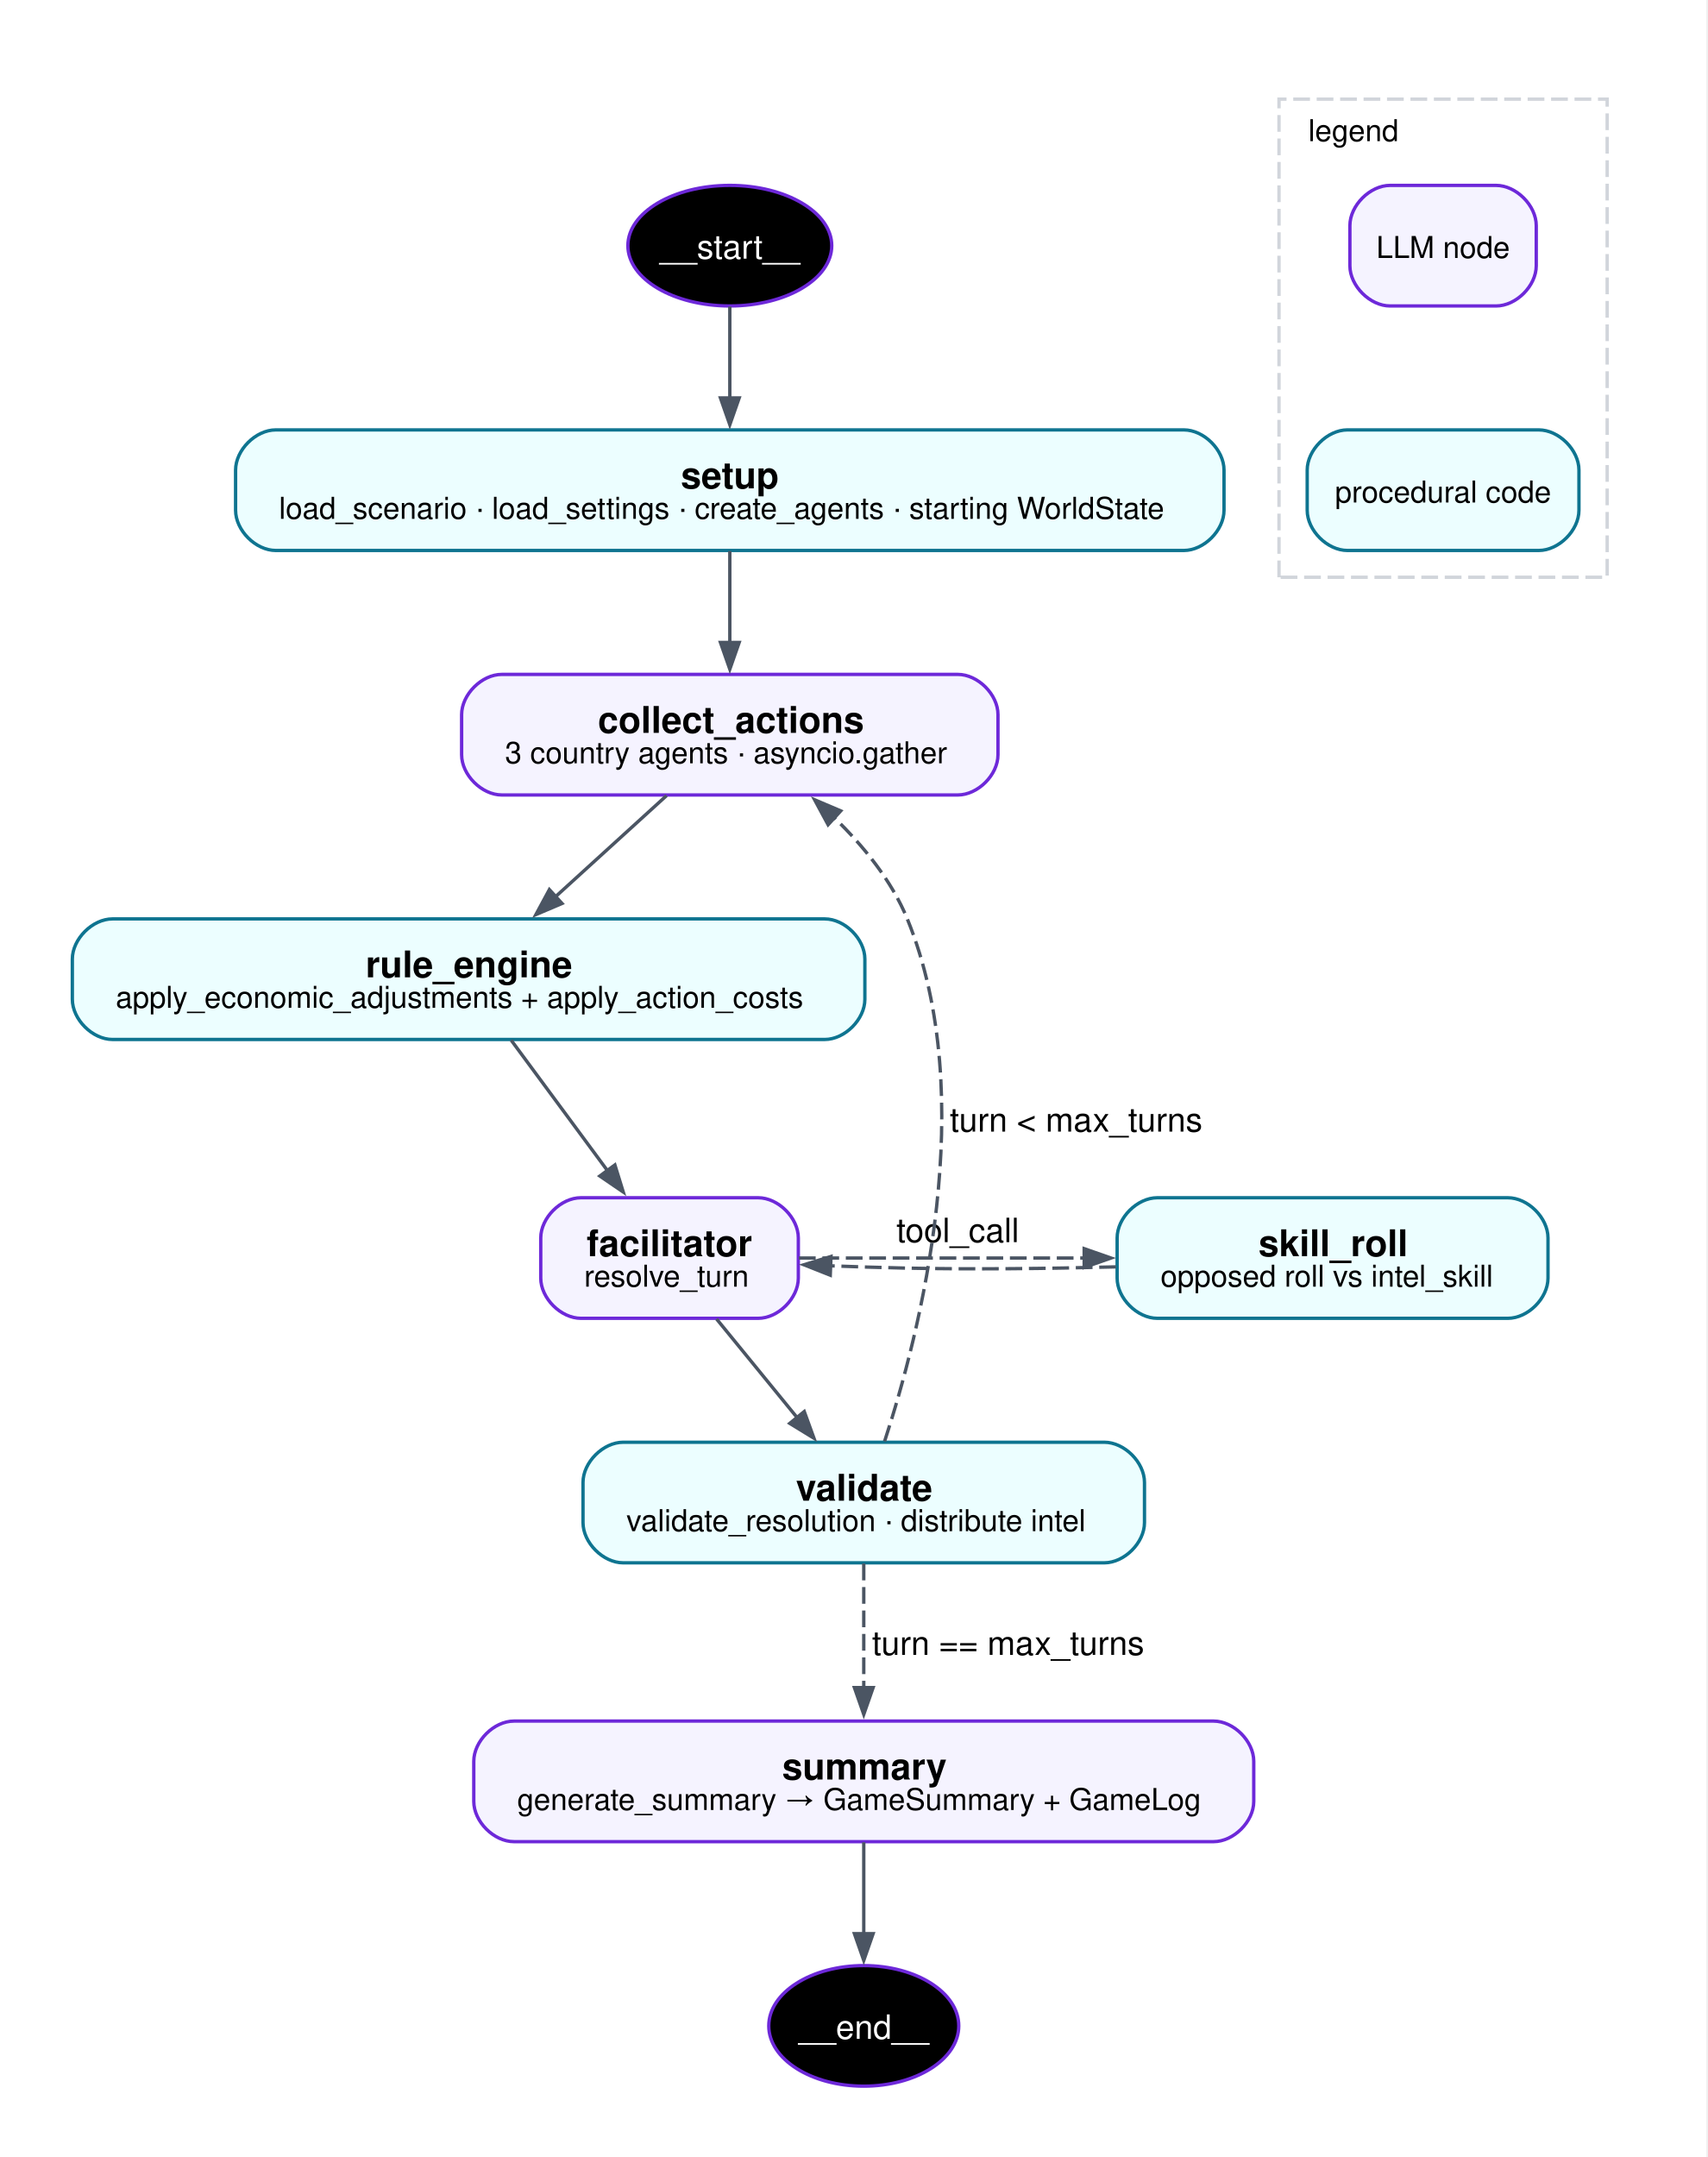
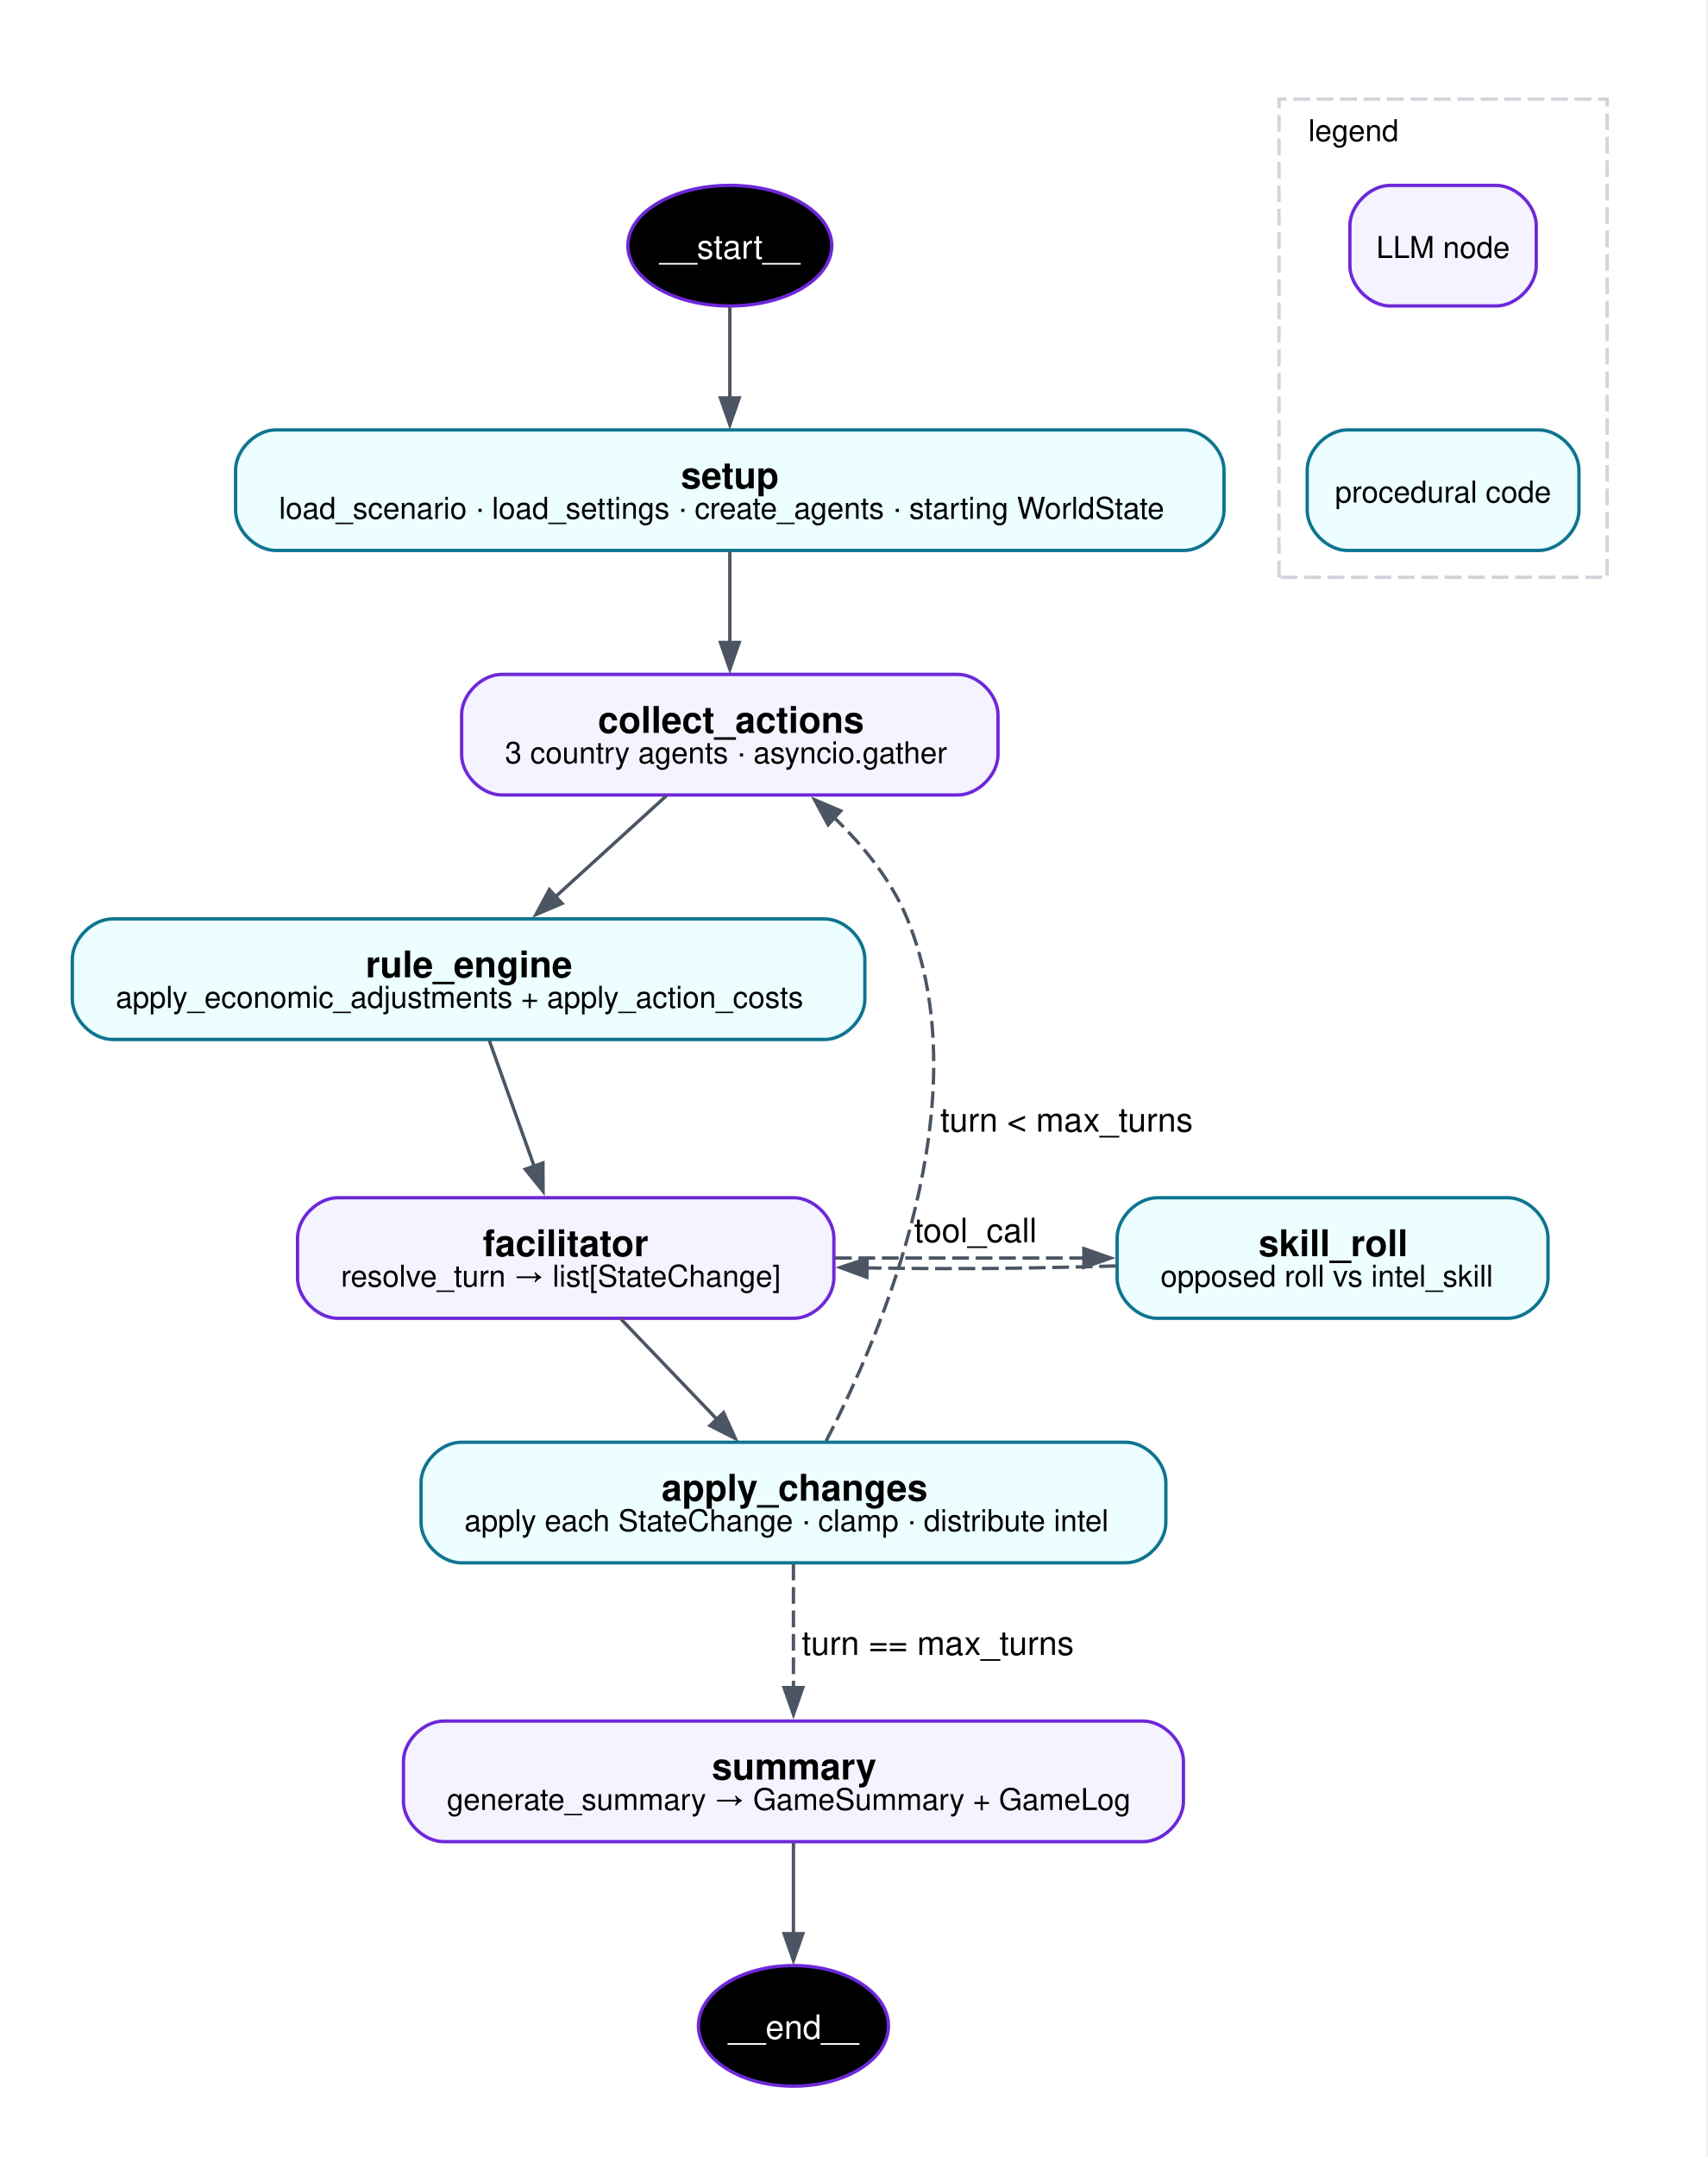
<svg xmlns="http://www.w3.org/2000/svg" width="510pt" height="644pt" viewBox="0.00 0.00 510.00 644.00">
  <g id="graph0" class="graph" transform="scale(1 1) rotate(0) translate(21.6 622.85)">
    <polygon fill="white" stroke="none" points="-21.6,21.6 -21.6,-622.85 487.94,-622.85 487.94,21.6 -21.6,21.6" />
    <g id="clust2" class="cluster">
      <polygon fill="white" stroke="#d1d5db" stroke-dasharray="5,2" points="360.34,-450.5 360.34,-593.25 458.34,-593.25 458.34,-450.5 360.34,-450.5" />
      <text xml:space="preserve" text-anchor="middle" x="382.59" y="-580.7" font-family="Helvetica,sans-Serif" font-size="9.00">legend</text>
    </g>
    <g id="node1" class="node">
      <ellipse fill="black" stroke="#6d28d9" cx="196.34" cy="-549.5" rx="30.44" ry="18" />
      <text xml:space="preserve" text-anchor="middle" x="196.34" y="-545.62" font-family="Helvetica,sans-Serif" font-size="10.00" fill="white">__start__</text>
    </g>
    <g id="node3" class="node">
      <path fill="#ecfeff" stroke="#0e7490" d="M331.92,-494.5C331.92,-494.5 60.75,-494.5 60.75,-494.5 54.75,-494.5 48.75,-488.5 48.75,-482.5 48.75,-482.5 48.75,-470.5 48.75,-470.5 48.75,-464.5 54.75,-458.5 60.75,-458.5 60.75,-458.5 331.92,-458.5 331.92,-458.5 337.92,-458.5 343.92,-464.5 343.92,-470.5 343.92,-470.5 343.92,-482.5 343.92,-482.5 343.92,-488.5 337.92,-494.5 331.92,-494.5" />
      <text xml:space="preserve" text-anchor="start" x="181.71" y="-477.05" font-family="Helvetica,sans-Serif" font-weight="bold" font-size="11.00">setup</text>
      <text xml:space="preserve" text-anchor="start" x="61.71" y="-467.95" font-family="Helvetica,sans-Serif" font-size="9.00">load_scenario · load_settings · create_agents · starting WorldState</text>
    </g>
    <g id="edge1" class="edge">
      <path fill="none" stroke="#4b5563" d="M196.34,-531.31C196.34,-523.12 196.34,-513.12 196.34,-503.98" />
      <polygon fill="#4b5563" stroke="#4b5563" points="199.14,-504.04 196.34,-496.04 193.54,-504.04 199.14,-504.04" />
    </g>
    <g id="node2" class="node">
-       <ellipse fill="black" stroke="#6d28d9" cx="236.34" cy="-18" rx="28.37" ry="18" />
-       <text xml:space="preserve" text-anchor="middle" x="236.34" y="-14.12" font-family="Helvetica,sans-Serif" font-size="10.00" fill="white">__end__</text>
+       <ellipse fill="black" stroke="#6d28d9" cx="215.34" cy="-18" rx="28.37" ry="18" />
+       <text xml:space="preserve" text-anchor="middle" x="215.34" y="-14.12" font-family="Helvetica,sans-Serif" font-size="10.00" fill="white">__end__</text>
    </g>
    <g id="node4" class="node">
      <path fill="#f5f3ff" stroke="#6d28d9" d="M264.42,-421.5C264.42,-421.5 128.25,-421.5 128.25,-421.5 122.25,-421.5 116.25,-415.5 116.25,-409.5 116.25,-409.5 116.25,-397.5 116.25,-397.5 116.25,-391.5 122.25,-385.5 128.25,-385.5 128.25,-385.5 264.42,-385.5 264.42,-385.5 270.42,-385.5 276.42,-391.5 276.42,-397.5 276.42,-397.5 276.42,-409.5 276.42,-409.5 276.42,-415.5 270.42,-421.5 264.42,-421.5" />
      <text xml:space="preserve" text-anchor="start" x="156.96" y="-404.05" font-family="Helvetica,sans-Serif" font-weight="bold" font-size="11.00">collect_actions</text>
      <text xml:space="preserve" text-anchor="start" x="129.21" y="-394.95" font-family="Helvetica,sans-Serif" font-size="9.00">3 country agents · asyncio.gather</text>
    </g>
    <g id="edge2" class="edge">
      <path fill="none" stroke="#4b5563" d="M196.34,-458.31C196.34,-450.12 196.34,-440.12 196.34,-430.98" />
      <polygon fill="#4b5563" stroke="#4b5563" points="199.14,-431.04 196.34,-423.04 193.54,-431.04 199.14,-431.04" />
    </g>
    <g id="node5" class="node">
      <path fill="#ecfeff" stroke="#0e7490" d="M224.67,-348.5C224.67,-348.5 12,-348.5 12,-348.5 6,-348.5 0,-342.5 0,-336.5 0,-336.5 0,-324.5 0,-324.5 0,-318.5 6,-312.5 12,-312.5 12,-312.5 224.67,-312.5 224.67,-312.5 230.67,-312.5 236.67,-318.5 236.67,-324.5 236.67,-324.5 236.67,-336.5 236.67,-336.5 236.67,-342.5 230.67,-348.5 224.67,-348.5" />
      <text xml:space="preserve" text-anchor="start" x="87.59" y="-331.05" font-family="Helvetica,sans-Serif" font-weight="bold" font-size="11.00">rule_engine</text>
      <text xml:space="preserve" text-anchor="start" x="12.96" y="-321.95" font-family="Helvetica,sans-Serif" font-size="9.00">apply_economic_adjustments + apply_action_costs</text>
    </g>
    <g id="edge3" class="edge">
      <path fill="none" stroke="#4b5563" d="M177.45,-385.31C167.47,-376.22 155.06,-364.93 144.19,-355.04" />
      <polygon fill="#4b5563" stroke="#4b5563" points="146.23,-353.11 138.43,-349.79 142.46,-357.25 146.23,-353.11" />
    </g>
    <g id="node6" class="node">
-       <path fill="#f5f3ff" stroke="#6d28d9" d="M204.8,-265.25C204.8,-265.25 151.88,-265.25 151.88,-265.25 145.88,-265.25 139.88,-259.25 139.88,-253.25 139.88,-253.25 139.88,-241.25 139.88,-241.25 139.88,-235.25 145.88,-229.25 151.88,-229.25 151.88,-229.25 204.8,-229.25 204.8,-229.25 210.8,-229.25 216.8,-235.25 216.8,-241.25 216.8,-241.25 216.8,-253.25 216.8,-253.25 216.8,-259.25 210.8,-265.25 204.8,-265.25" />
-       <text xml:space="preserve" text-anchor="start" x="153.59" y="-247.8" font-family="Helvetica,sans-Serif" font-weight="bold" font-size="11.00">facilitator</text>
-       <text xml:space="preserve" text-anchor="start" x="152.84" y="-238.7" font-family="Helvetica,sans-Serif" font-size="9.00">resolve_turn</text>
+       <path fill="#f5f3ff" stroke="#6d28d9" d="M215.42,-265.25C215.42,-265.25 79.25,-265.25 79.25,-265.25 73.25,-265.25 67.25,-259.25 67.25,-253.25 67.25,-253.25 67.25,-241.25 67.25,-241.25 67.25,-235.25 73.25,-229.25 79.25,-229.25 79.25,-229.25 215.42,-229.25 215.42,-229.25 221.42,-229.25 227.42,-235.25 227.42,-241.25 227.42,-241.25 227.42,-253.25 227.42,-253.25 227.42,-259.25 221.42,-265.25 215.42,-265.25" />
+       <text xml:space="preserve" text-anchor="start" x="122.59" y="-247.8" font-family="Helvetica,sans-Serif" font-weight="bold" font-size="11.00">facilitator</text>
+       <text xml:space="preserve" text-anchor="start" x="80.21" y="-238.7" font-family="Helvetica,sans-Serif" font-size="9.00">resolve_turn → list[StateChange]</text>
    </g>
    <g id="edge4" class="edge">
-       <path fill="none" stroke="#4b5563" d="M131.06,-312.27C139.43,-300.93 150.53,-285.9 159.87,-273.25" />
-       <polygon fill="#4b5563" stroke="#4b5563" points="162.02,-275.05 164.52,-266.95 157.52,-271.73 162.02,-275.05" />
+       <path fill="none" stroke="#4b5563" d="M124.49,-312.27C128.38,-301.36 133.5,-287.03 137.9,-274.69" />
+       <polygon fill="#4b5563" stroke="#4b5563" points="140.53,-275.64 140.58,-267.16 135.26,-273.75 140.53,-275.64" />
    </g>
    <g id="node7" class="node">
      <path fill="#ecfeff" stroke="#0e7490" d="M428.67,-265.25C428.67,-265.25 324,-265.25 324,-265.25 318,-265.25 312,-259.25 312,-253.25 312,-253.25 312,-241.25 312,-241.25 312,-235.25 318,-229.25 324,-229.25 324,-229.25 428.67,-229.25 428.67,-229.25 434.67,-229.25 440.67,-235.25 440.67,-241.25 440.67,-241.25 440.67,-253.25 440.67,-253.25 440.67,-259.25 434.67,-265.25 428.67,-265.25" />
      <text xml:space="preserve" text-anchor="start" x="354.21" y="-247.8" font-family="Helvetica,sans-Serif" font-weight="bold" font-size="11.00">skill_roll</text>
      <text xml:space="preserve" text-anchor="start" x="324.96" y="-238.7" font-family="Helvetica,sans-Serif" font-size="9.00">opposed roll vs intel_skill</text>
    </g>
    <g id="edge5" class="edge">
-       <path fill="none" stroke="#4b5563" stroke-dasharray="5,2" d="M216.98,-247.25C241.25,-247.25 273.35,-247.25 302.37,-247.25" />
-       <polygon fill="#4b5563" stroke="#4b5563" points="302.16,-250.05 310.16,-247.25 302.16,-244.45 302.16,-250.05" />
-       <text xml:space="preserve" text-anchor="middle" x="264.4" y="-252" font-family="Helvetica,sans-Serif" font-size="10.00"> tool_call </text>
+       <path fill="none" stroke="#4b5563" stroke-dasharray="5,2" d="M227.75,-247.25C251.98,-247.25 278.46,-247.25 302.26,-247.25" />
+       <polygon fill="#4b5563" stroke="#4b5563" points="302.07,-250.05 310.07,-247.25 302.07,-244.45 302.07,-250.05" />
+       <text xml:space="preserve" text-anchor="middle" x="269.71" y="-252" font-family="Helvetica,sans-Serif" font-size="10.00"> tool_call </text>
    </g>
    <g id="node8" class="node">
-       <path fill="#ecfeff" stroke="#0e7490" d="M308.17,-192.25C308.17,-192.25 164.5,-192.25 164.5,-192.25 158.5,-192.25 152.5,-186.25 152.5,-180.25 152.5,-180.25 152.5,-168.25 152.5,-168.25 152.5,-162.25 158.5,-156.25 164.5,-156.25 164.5,-156.25 308.17,-156.25 308.17,-156.25 314.17,-156.25 320.17,-162.25 320.17,-168.25 320.17,-168.25 320.17,-180.25 320.17,-180.25 320.17,-186.25 314.17,-192.25 308.17,-192.25" />
-       <text xml:space="preserve" text-anchor="start" x="216.09" y="-174.8" font-family="Helvetica,sans-Serif" font-weight="bold" font-size="11.00">validate</text>
-       <text xml:space="preserve" text-anchor="start" x="165.46" y="-165.7" font-family="Helvetica,sans-Serif" font-size="9.00">validate_resolution · distribute intel</text>
+       <path fill="#ecfeff" stroke="#0e7490" d="M314.55,-192.25C314.55,-192.25 116.12,-192.25 116.12,-192.25 110.13,-192.25 104.13,-186.25 104.13,-180.25 104.13,-180.25 104.13,-168.25 104.13,-168.25 104.13,-162.25 110.13,-156.25 116.13,-156.25 116.13,-156.25 314.55,-156.25 314.55,-156.25 320.55,-156.25 326.55,-162.25 326.55,-168.25 326.55,-168.25 326.55,-180.25 326.55,-180.25 326.55,-186.25 320.55,-192.25 314.55,-192.25" />
+       <text xml:space="preserve" text-anchor="start" x="175.96" y="-174.8" font-family="Helvetica,sans-Serif" font-weight="bold" font-size="11.00">apply_changes</text>
+       <text xml:space="preserve" text-anchor="start" x="117.09" y="-165.7" font-family="Helvetica,sans-Serif" font-size="9.00">apply each StateChange · clamp · distribute intel</text>
    </g>
    <g id="edge7" class="edge">
-       <path fill="none" stroke="#4b5563" d="M192.38,-229.06C199.64,-220.17 208.63,-209.16 216.59,-199.42" />
-       <polygon fill="#4b5563" stroke="#4b5563" points="218.57,-201.42 221.47,-193.45 214.24,-197.88 218.57,-201.42" />
+       <path fill="none" stroke="#4b5563" d="M163.8,-229.06C172.4,-220.08 183.07,-208.94 192.46,-199.14" />
+       <polygon fill="#4b5563" stroke="#4b5563" points="194.47,-201.09 197.98,-193.37 190.42,-197.21 194.47,-201.09" />
    </g>
    <g id="edge6" class="edge">
-       <path fill="none" stroke="#4b5563" stroke-dasharray="5,2" d="M311.65,-244.61C291.43,-244.08 269.06,-243.81 248.53,-244.25 241.33,-244.4 233.71,-244.65 226.26,-244.93" />
-       <polygon fill="#4b5563" stroke="#4b5563" points="226.34,-242.12 218.46,-245.24 226.56,-247.72 226.34,-242.12" />
+       <path fill="none" stroke="#4b5563" stroke-dasharray="5,2" d="M311.63,-244.88C302.3,-244.62 292.81,-244.4 283.81,-244.25 268.65,-244 252.55,-244.07 236.93,-244.3" />
+       <polygon fill="#4b5563" stroke="#4b5563" points="237.26,-241.5 229.31,-244.43 237.35,-247.1 237.26,-241.5" />
    </g>
    <g id="edge8" class="edge">
-       <path fill="none" stroke="#4b5563" stroke-dasharray="5,2" d="M242.56,-192.52C253.07,-224.61 271.19,-295.03 249.34,-348.5 244.67,-359.92 236.29,-370.22 227.56,-378.7" />
+       <path fill="none" stroke="#4b5563" stroke-dasharray="5,2" d="M225.08,-192.6C241.66,-224.54 271.49,-294.31 249.34,-348.5 244.67,-359.92 236.29,-370.22 227.56,-378.7" />
      <polygon fill="#4b5563" stroke="#4b5563" points="225.69,-376.61 221.66,-384.07 229.46,-380.75 225.69,-376.61" />
-       <text xml:space="preserve" text-anchor="middle" x="299.76" y="-285" font-family="Helvetica,sans-Serif" font-size="10.00"> turn &lt; max_turns </text>
+       <text xml:space="preserve" text-anchor="middle" x="296.9" y="-285" font-family="Helvetica,sans-Serif" font-size="10.00"> turn &lt; max_turns </text>
    </g>
    <g id="node9" class="node">
-       <path fill="#f5f3ff" stroke="#6d28d9" d="M340.8,-109C340.8,-109 131.88,-109 131.88,-109 125.88,-109 119.88,-103 119.88,-97 119.88,-97 119.88,-85 119.88,-85 119.88,-79 125.88,-73 131.88,-73 131.88,-73 340.8,-73 340.8,-73 346.8,-73 352.8,-79 352.8,-85 352.8,-85 352.8,-97 352.8,-97 352.8,-103 346.8,-109 340.8,-109" />
-       <text xml:space="preserve" text-anchor="start" x="211.96" y="-91.55" font-family="Helvetica,sans-Serif" font-weight="bold" font-size="11.00">summary</text>
-       <text xml:space="preserve" text-anchor="start" x="132.84" y="-82.45" font-family="Helvetica,sans-Serif" font-size="9.00">generate_summary → GameSummary + GameLog</text>
+       <path fill="#f5f3ff" stroke="#6d28d9" d="M319.8,-109C319.8,-109 110.88,-109 110.88,-109 104.88,-109 98.88,-103 98.88,-97 98.88,-97 98.88,-85 98.88,-85 98.88,-79 104.88,-73 110.88,-73 110.88,-73 319.8,-73 319.8,-73 325.8,-73 331.8,-79 331.8,-85 331.8,-85 331.8,-97 331.8,-97 331.8,-103 325.8,-109 319.8,-109" />
+       <text xml:space="preserve" text-anchor="start" x="190.96" y="-91.55" font-family="Helvetica,sans-Serif" font-weight="bold" font-size="11.00">summary</text>
+       <text xml:space="preserve" text-anchor="start" x="111.84" y="-82.45" font-family="Helvetica,sans-Serif" font-size="9.00">generate_summary → GameSummary + GameLog</text>
    </g>
    <g id="edge9" class="edge">
-       <path fill="none" stroke="#4b5563" stroke-dasharray="5,2" d="M236.34,-156.02C236.34,-145.21 236.34,-131.06 236.34,-118.8" />
-       <polygon fill="#4b5563" stroke="#4b5563" points="239.14,-119 236.34,-111 233.54,-119 239.14,-119" />
-       <text xml:space="preserve" text-anchor="middle" x="279.46" y="-128.75" font-family="Helvetica,sans-Serif" font-size="10.00"> turn == max_turns </text>
+       <path fill="none" stroke="#4b5563" stroke-dasharray="5,2" d="M215.34,-156.02C215.34,-145.21 215.34,-131.06 215.34,-118.8" />
+       <polygon fill="#4b5563" stroke="#4b5563" points="218.14,-119 215.34,-111 212.54,-119 218.14,-119" />
+       <text xml:space="preserve" text-anchor="middle" x="258.46" y="-128.75" font-family="Helvetica,sans-Serif" font-size="10.00"> turn == max_turns </text>
    </g>
    <g id="edge10" class="edge">
-       <path fill="none" stroke="#4b5563" d="M236.34,-72.81C236.34,-64.62 236.34,-54.62 236.34,-45.48" />
-       <polygon fill="#4b5563" stroke="#4b5563" points="239.14,-45.54 236.34,-37.54 233.54,-45.54 239.14,-45.54" />
+       <path fill="none" stroke="#4b5563" d="M215.34,-72.81C215.34,-64.62 215.34,-54.62 215.34,-45.48" />
+       <polygon fill="#4b5563" stroke="#4b5563" points="218.14,-45.54 215.34,-37.54 212.54,-45.54 218.14,-45.54" />
    </g>
    <g id="node10" class="node">
      <path fill="#f5f3ff" stroke="#6d28d9" d="M425.16,-567.5C425.16,-567.5 393.51,-567.5 393.51,-567.5 387.51,-567.5 381.51,-561.5 381.51,-555.5 381.51,-555.5 381.51,-543.5 381.51,-543.5 381.51,-537.5 387.51,-531.5 393.51,-531.5 393.51,-531.5 425.16,-531.5 425.16,-531.5 431.16,-531.5 437.16,-537.5 437.16,-543.5 437.16,-543.5 437.16,-555.5 437.16,-555.5 437.16,-561.5 431.16,-567.5 425.16,-567.5" />
      <text xml:space="preserve" text-anchor="middle" x="409.34" y="-545.83" font-family="Helvetica,sans-Serif" font-size="9.00">LLM node</text>
    </g>
    <g id="node11" class="node">
      <path fill="#ecfeff" stroke="#0e7490" d="M437.91,-494.5C437.91,-494.5 380.76,-494.5 380.76,-494.5 374.76,-494.5 368.76,-488.5 368.76,-482.5 368.76,-482.5 368.76,-470.5 368.76,-470.5 368.76,-464.5 374.76,-458.5 380.76,-458.5 380.76,-458.5 437.91,-458.5 437.91,-458.5 443.91,-458.5 449.91,-464.5 449.91,-470.5 449.91,-470.5 449.91,-482.5 449.91,-482.5 449.91,-488.5 443.91,-494.5 437.91,-494.5" />
      <text xml:space="preserve" text-anchor="middle" x="409.34" y="-472.82" font-family="Helvetica,sans-Serif" font-size="9.00">procedural code</text>
    </g>
  </g>
</svg>
